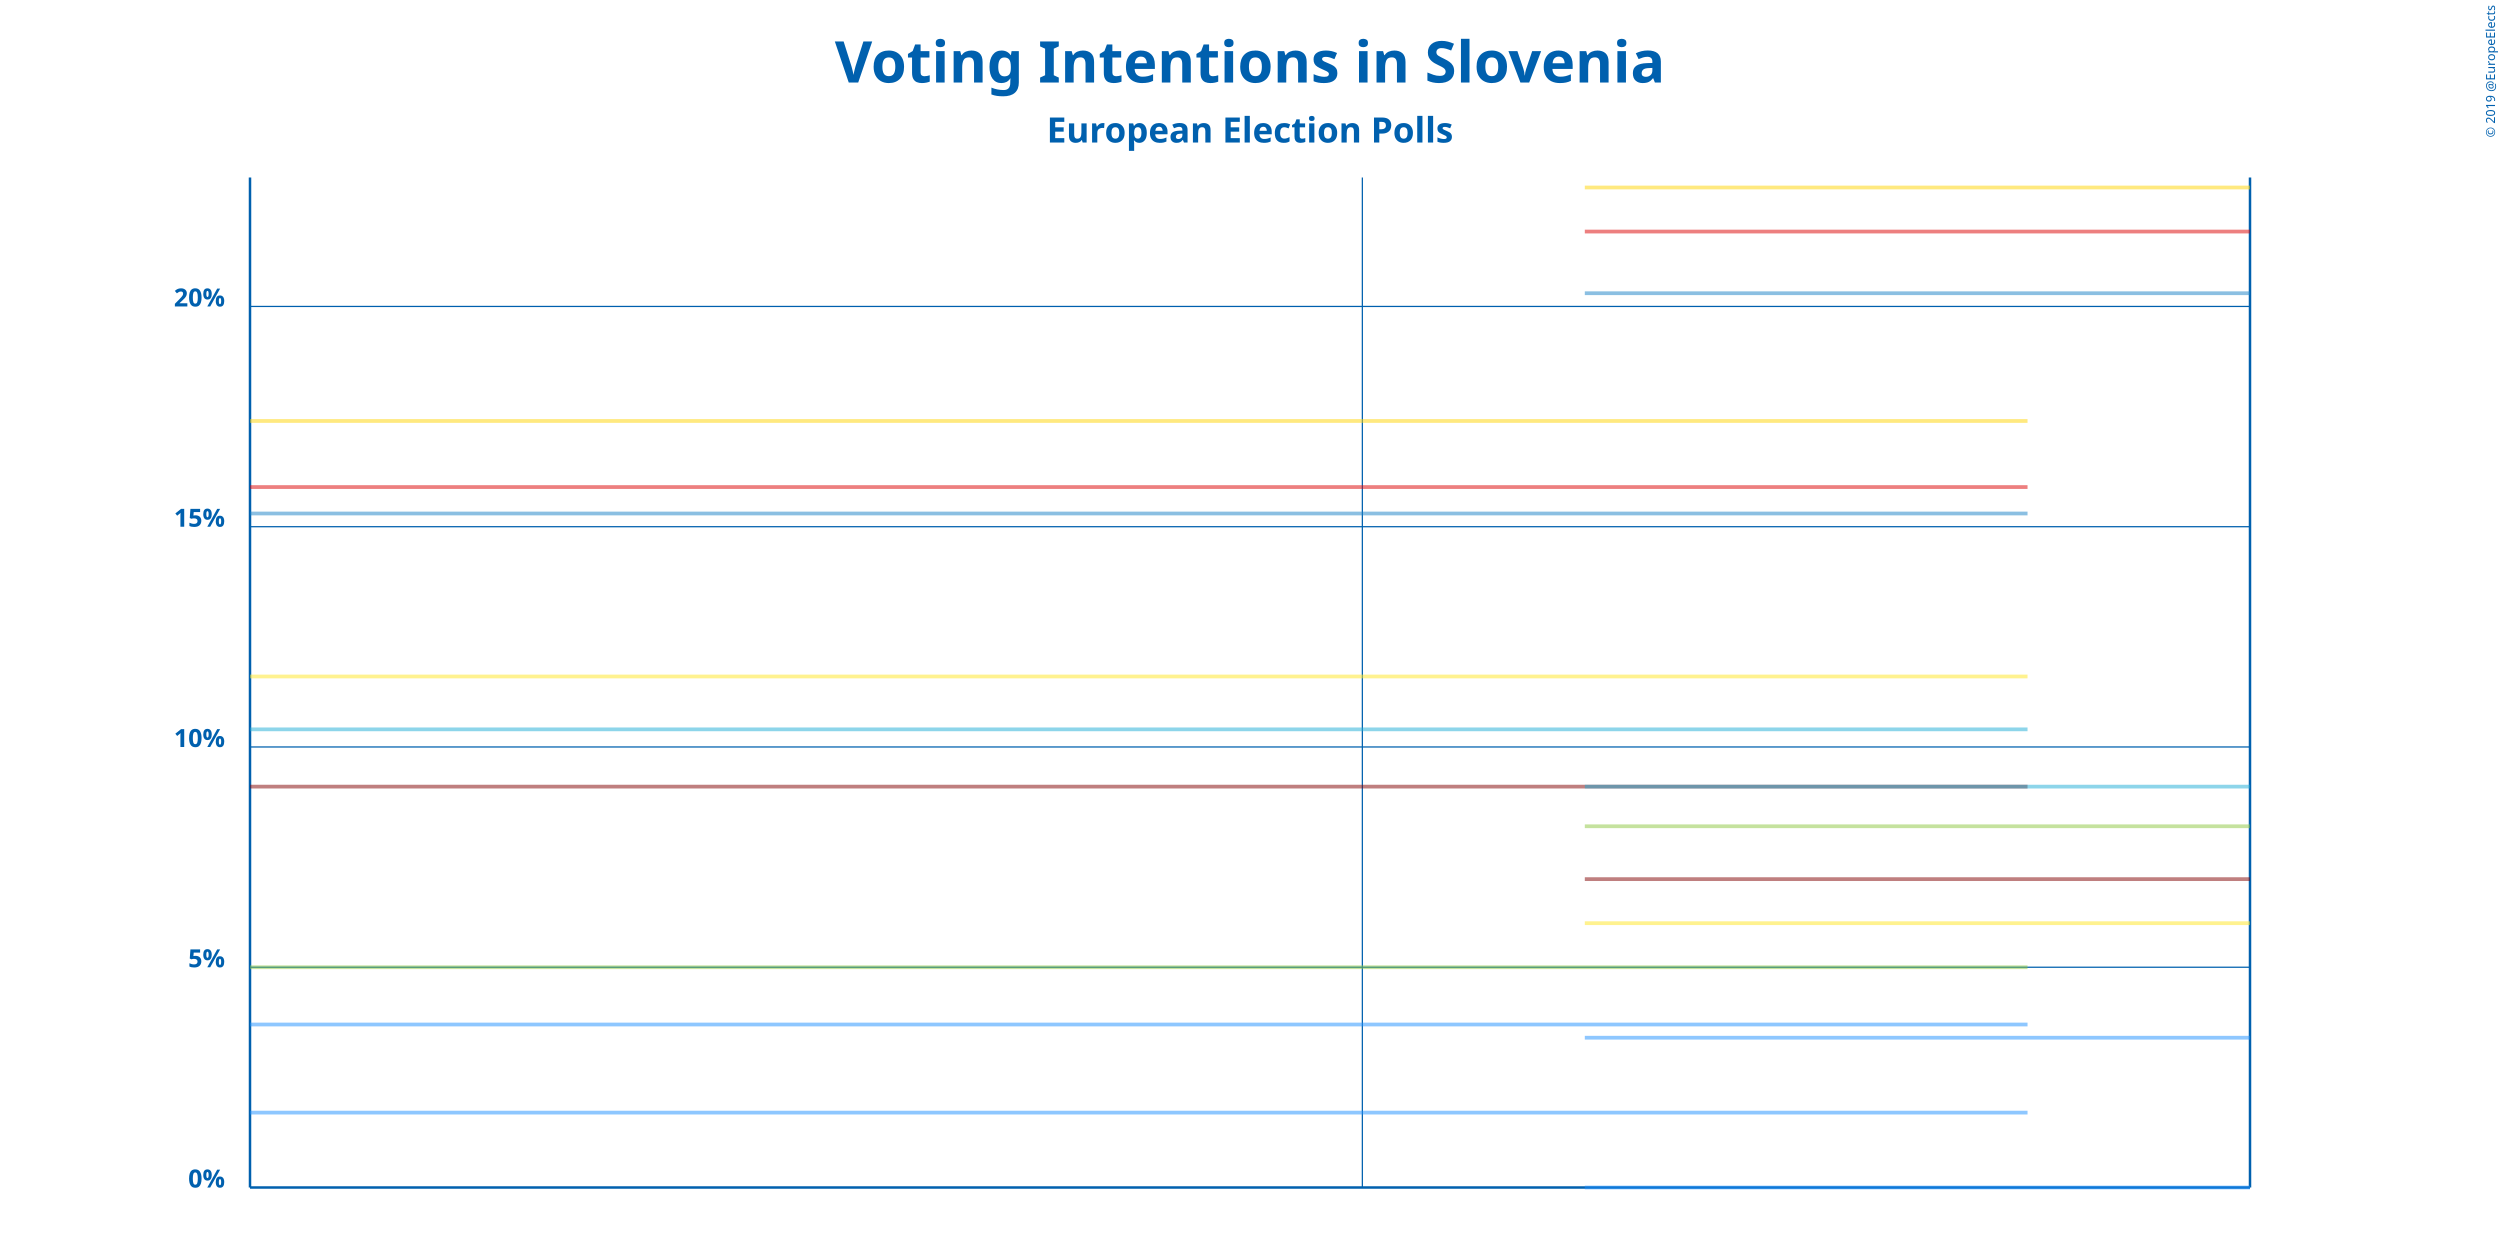
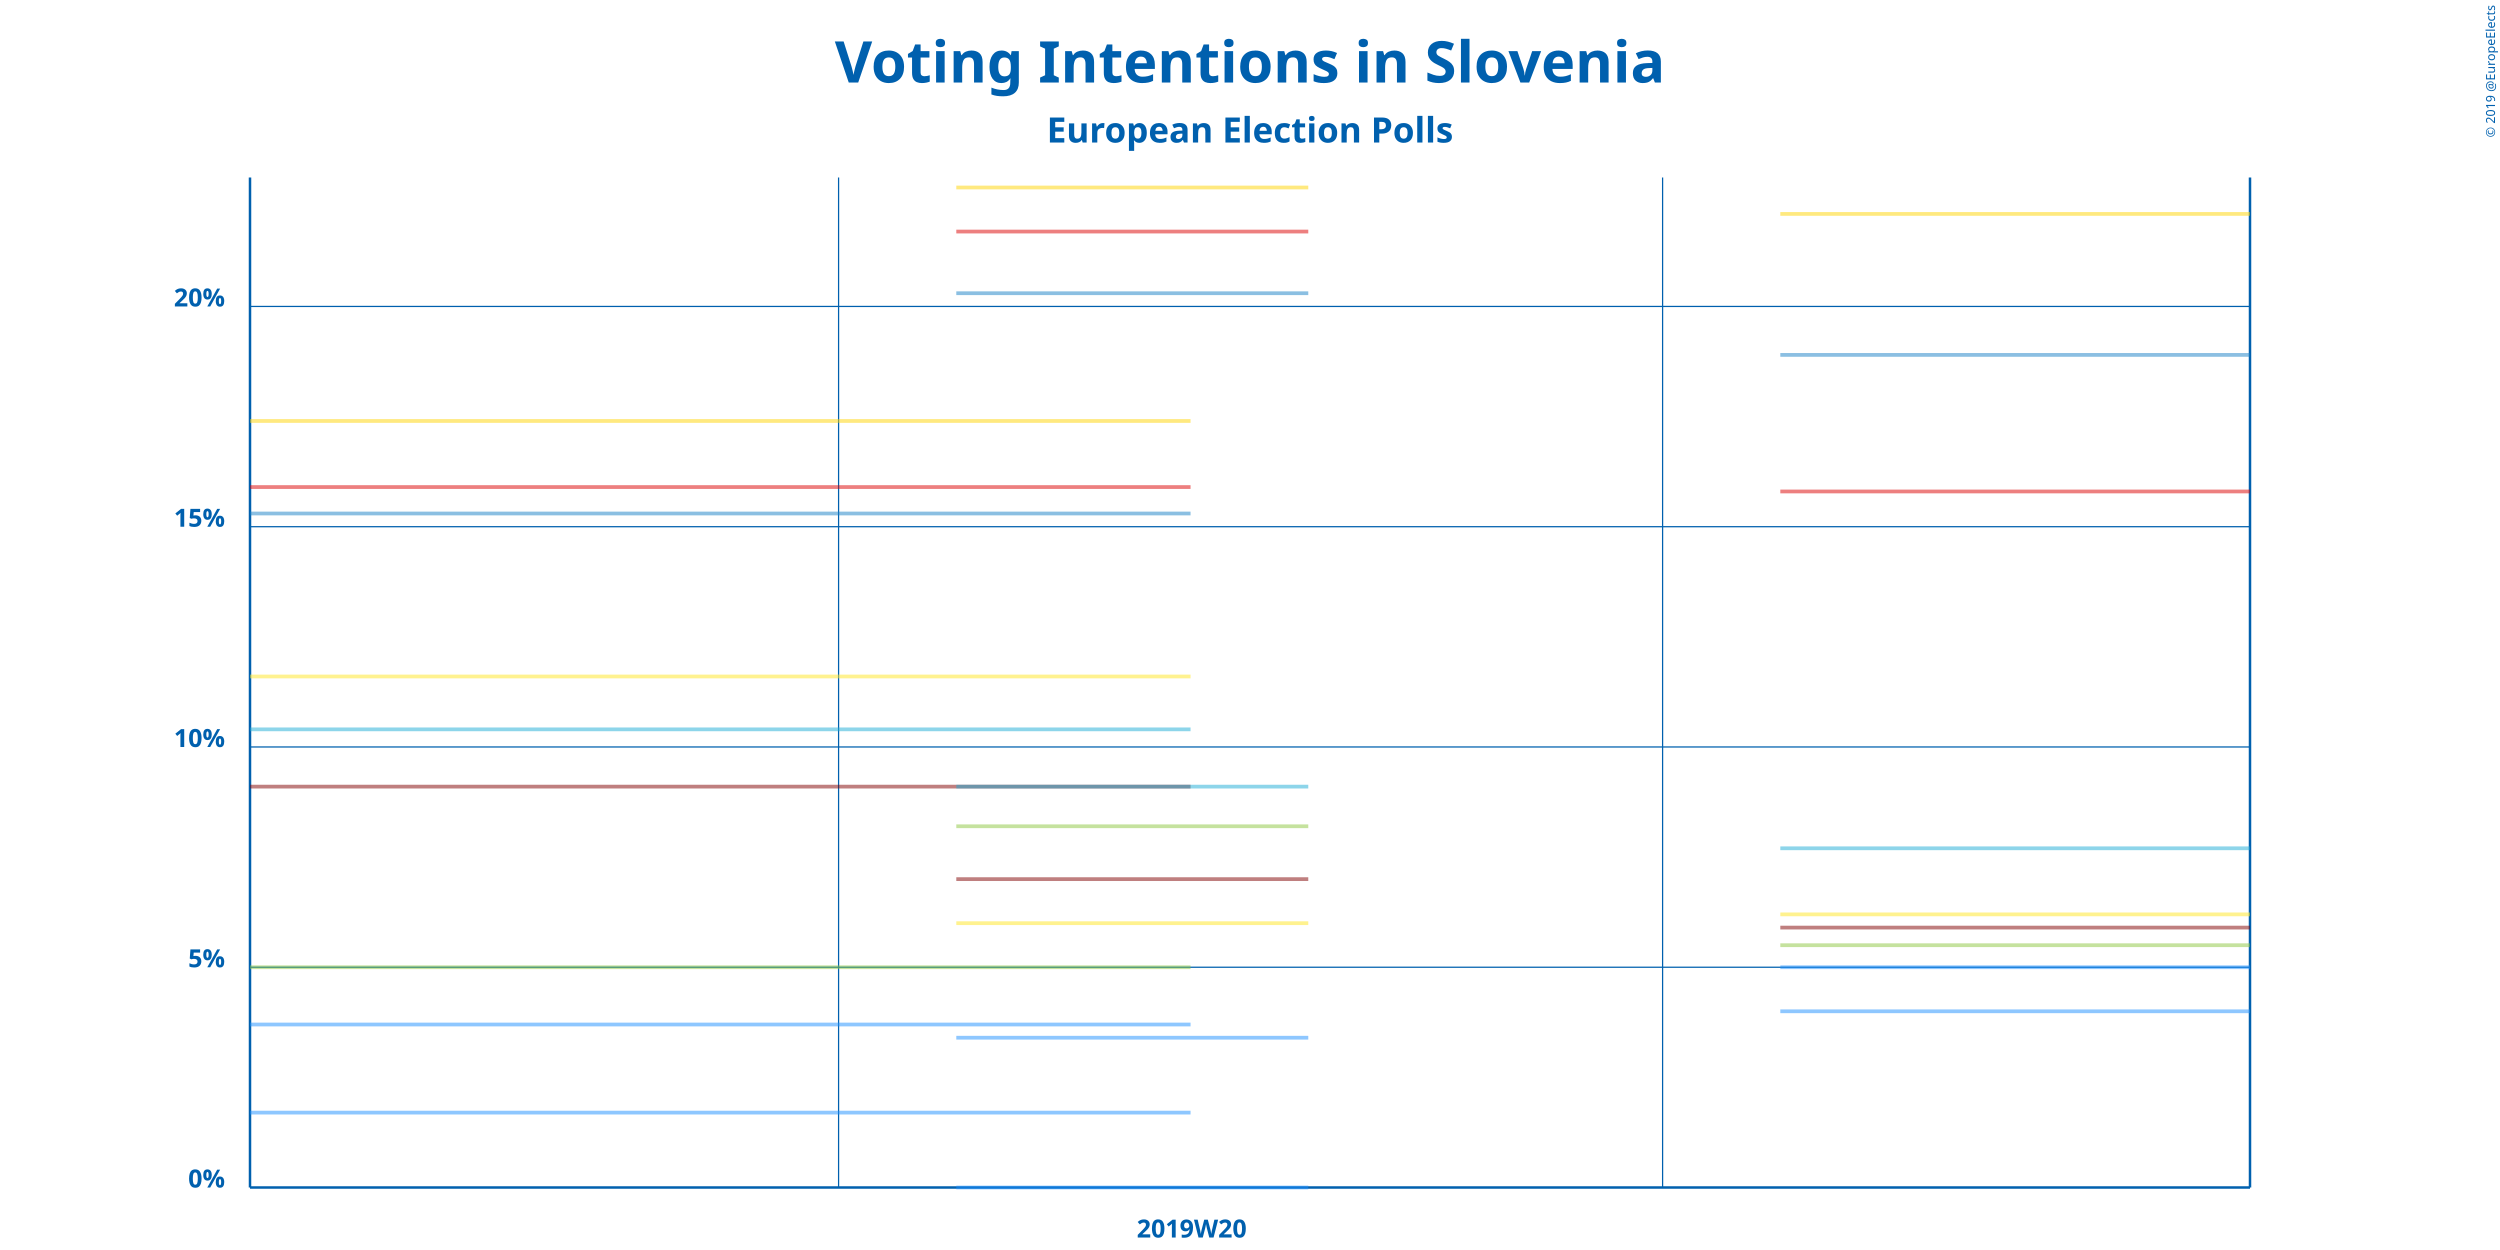
<svg HEIGHT="1000" WIDTH="2000">
  <rect fill="#FFFFFF" height="1000" stroke="none" width="2000" x="0" y="0" />
  <text fill="#0060AE" font-family="'Advent Pro'" font-size="46px" font-style="normal" font-weight="bold" text-align="center" text-anchor="middle" x="1000" y="66">Voting Intentions in Slovenia</text>
  <text fill="#0060AE" font-family="'Advent Pro'" font-size="28px" font-style="normal" font-weight="bold" text-align="center" text-anchor="middle" x="1000" y="114">European Election Polls</text>
  <text fill="#0060AE" font-family="'Advent Pro'" font-size="10px" font-style="normal" font-weight="normal" text-align="center" text-anchor="end" transform="rotate(270)" x="-4" y="1996">© 2019 @EuropeElects</text>
  <g>
    <g>
      <line stroke="#0060AE" stroke-width="2" x1="200.0" x2="1800.0" y1="950.0" y2="950.0" />
      <text fill="#0060AE" font-family="'Advent Pro'" font-size="20px" font-style="normal" font-weight="bold" text-align="center" text-anchor="end" x="180.0" y="950.0">0%</text>
      <line stroke="#0060AE" stroke-width="2" x1="200.0" x2="200.0" y1="950.0" y2="142.0" />
      <line stroke="#0060AE" stroke-width="2" x1="1800.0" x2="1800.0" y1="950.0" y2="142.0" />
-       <line stroke="#0060AE" stroke-width="1" x1="1089.878" x2="1089.878" y1="950.0" y2="142.0" />
+       <line stroke="#0060AE" stroke-width="1" x1="670.865" x2="670.865" y1="950.0" y2="142.0" />
+       <text fill="#0060AE" font-family="'Advent Pro'" font-size="20px" font-style="normal" font-weight="bold" text-align="center" text-anchor="middle" x="953.384" y="990.0">2019W20</text>
+       <line stroke="#0060AE" stroke-width="1" x1="1330.077" x2="1330.077" y1="950.0" y2="142.0" />
      <line stroke="#0060AE" stroke-width="1" x1="200.0" x2="1800.0" y1="773.789" y2="773.789" />
      <text fill="#0060AE" font-family="'Advent Pro'" font-size="20px" font-style="normal" font-weight="bold" text-align="center" text-anchor="end" x="180.0" y="773.789">5%</text>
      <line stroke="#0060AE" stroke-width="1" x1="200.0" x2="1800.0" y1="597.577" y2="597.577" />
      <text fill="#0060AE" font-family="'Advent Pro'" font-size="20px" font-style="normal" font-weight="bold" text-align="center" text-anchor="end" x="180.0" y="597.577">10%</text>
      <line stroke="#0060AE" stroke-width="1" x1="200.0" x2="1800.0" y1="421.366" y2="421.366" />
      <text fill="#0060AE" font-family="'Advent Pro'" font-size="20px" font-style="normal" font-weight="bold" text-align="center" text-anchor="end" x="180.0" y="421.366">15%</text>
      <line stroke="#0060AE" stroke-width="1" x1="200.0" x2="1800.0" y1="245.154" y2="245.154" />
      <text fill="#0060AE" font-family="'Advent Pro'" font-size="20px" font-style="normal" font-weight="bold" text-align="center" text-anchor="end" x="180.0" y="245.154">20%</text>
    </g>
    <g>
-       <line stroke="#FFD500" stroke-opacity="0.5" stroke-width="3" x1="200.0" x2="1622.024" y1="336.784" y2="336.784" />
-       <line stroke="#1980C7" stroke-opacity="0.5" stroke-width="3" x1="200.0" x2="1622.024" y1="410.793" y2="410.793" />
-       <line stroke="#DD0000" stroke-opacity="0.5" stroke-width="3" x1="200.0" x2="1622.024" y1="389.648" y2="389.648" />
-       <line stroke="#1E90FF" stroke-opacity="0.5" stroke-width="3" x1="200.0" x2="1622.024" y1="890.088" y2="890.088" />
-       <line stroke="#800000" stroke-opacity="0.5" stroke-width="3" x1="200.0" x2="1622.024" y1="629.295" y2="629.295" />
-       <line stroke="#1DACD6" stroke-opacity="0.5" stroke-width="3" x1="200.0" x2="1622.024" y1="583.48" y2="583.48" />
-       <line stroke="#1E90FF" stroke-opacity="0.5" stroke-width="3" x1="200.0" x2="1622.024" y1="819.604" y2="819.604" />
-       <line stroke="#8DC63F" stroke-opacity="0.5" stroke-width="3" x1="200.0" x2="1622.024" y1="773.789" y2="773.789" />
-       <line stroke="#FFE721" stroke-opacity="0.5" stroke-width="3" x1="200.0" x2="1622.024" y1="541.189" y2="541.189" />
-       <line stroke="#FFD500" stroke-opacity="0.5" stroke-width="3" x1="1267.853" x2="1800.0" y1="150.0" y2="150.0" />
-       <line stroke="#1980C7" stroke-opacity="0.5" stroke-width="3" x1="1267.853" x2="1800.0" y1="234.581" y2="234.581" />
-       <line stroke="#DD0000" stroke-opacity="0.5" stroke-width="3" x1="1267.853" x2="1800.0" y1="185.242" y2="185.242" />
-       <line stroke="#1E90FF" stroke-opacity="0.5" stroke-width="3" x1="1267.853" x2="1800.0" y1="950.0" y2="950.0" />
-       <line stroke="#800000" stroke-opacity="0.5" stroke-width="3" x1="1267.853" x2="1800.0" y1="703.304" y2="703.304" />
-       <line stroke="#1DACD6" stroke-opacity="0.5" stroke-width="3" x1="1267.853" x2="1800.0" y1="629.295" y2="629.295" />
-       <line stroke="#1E90FF" stroke-opacity="0.5" stroke-width="3" x1="1267.853" x2="1800.0" y1="830.176" y2="830.176" />
-       <line stroke="#8DC63F" stroke-opacity="0.5" stroke-width="3" x1="1267.853" x2="1800.0" y1="661.013" y2="661.013" />
-       <line stroke="#FFE721" stroke-opacity="0.5" stroke-width="3" x1="1267.853" x2="1800.0" y1="738.546" y2="738.546" />
+       <line stroke="#FFD500" stroke-opacity="0.5" stroke-width="3" x1="1424.25" x2="1800.0" y1="171.145" y2="171.145" />
+       <line stroke="#1980C7" stroke-opacity="0.5" stroke-width="3" x1="1424.25" x2="1800.0" y1="283.921" y2="283.921" />
+       <line stroke="#DD0000" stroke-opacity="0.5" stroke-width="3" x1="1424.25" x2="1800.0" y1="393.172" y2="393.172" />
+       <line stroke="#1E90FF" stroke-opacity="0.5" stroke-width="3" x1="1424.25" x2="1800.0" y1="809.031" y2="809.031" />
+       <line stroke="#800000" stroke-opacity="0.5" stroke-width="3" x1="1424.25" x2="1800.0" y1="742.07" y2="742.07" />
+       <line stroke="#1DACD6" stroke-opacity="0.5" stroke-width="3" x1="1424.25" x2="1800.0" y1="678.634" y2="678.634" />
+       <line stroke="#1E90FF" stroke-opacity="0.5" stroke-width="3" x1="1424.25" x2="1800.0" y1="773.789" y2="773.789" />
+       <line stroke="#8DC63F" stroke-opacity="0.5" stroke-width="3" x1="1424.25" x2="1800.0" y1="756.167" y2="756.167" />
+       <line stroke="#FFE721" stroke-opacity="0.5" stroke-width="3" x1="1424.25" x2="1800.0" y1="731.498" y2="731.498" />
+       <line stroke-opacity="0.5" stroke-width="3" x1="1424.25" x2="1800.0" y1="639.868" y2="639.868" />
+       <line stroke="#FFD500" stroke-opacity="0.5" stroke-width="3" x1="200.0" x2="952.443" y1="336.784" y2="336.784" />
+       <line stroke="#1980C7" stroke-opacity="0.5" stroke-width="3" x1="200.0" x2="952.443" y1="410.793" y2="410.793" />
+       <line stroke="#DD0000" stroke-opacity="0.5" stroke-width="3" x1="200.0" x2="952.443" y1="389.648" y2="389.648" />
+       <line stroke="#1E90FF" stroke-opacity="0.5" stroke-width="3" x1="200.0" x2="952.443" y1="890.088" y2="890.088" />
+       <line stroke="#800000" stroke-opacity="0.5" stroke-width="3" x1="200.0" x2="952.443" y1="629.295" y2="629.295" />
+       <line stroke="#1DACD6" stroke-opacity="0.5" stroke-width="3" x1="200.0" x2="952.443" y1="583.48" y2="583.48" />
+       <line stroke="#1E90FF" stroke-opacity="0.5" stroke-width="3" x1="200.0" x2="952.443" y1="819.604" y2="819.604" />
+       <line stroke="#8DC63F" stroke-opacity="0.5" stroke-width="3" x1="200.0" x2="952.443" y1="773.789" y2="773.789" />
+       <line stroke="#FFE721" stroke-opacity="0.5" stroke-width="3" x1="200.0" x2="952.443" y1="541.189" y2="541.189" />
+       <line stroke="#FFD500" stroke-opacity="0.5" stroke-width="3" x1="765.038" x2="1046.616" y1="150.0" y2="150.0" />
+       <line stroke="#1980C7" stroke-opacity="0.5" stroke-width="3" x1="765.038" x2="1046.616" y1="234.581" y2="234.581" />
+       <line stroke="#DD0000" stroke-opacity="0.5" stroke-width="3" x1="765.038" x2="1046.616" y1="185.242" y2="185.242" />
+       <line stroke="#1E90FF" stroke-opacity="0.5" stroke-width="3" x1="765.038" x2="1046.616" y1="950.0" y2="950.0" />
+       <line stroke="#800000" stroke-opacity="0.5" stroke-width="3" x1="765.038" x2="1046.616" y1="703.304" y2="703.304" />
+       <line stroke="#1DACD6" stroke-opacity="0.5" stroke-width="3" x1="765.038" x2="1046.616" y1="629.295" y2="629.295" />
+       <line stroke="#1E90FF" stroke-opacity="0.5" stroke-width="3" x1="765.038" x2="1046.616" y1="830.176" y2="830.176" />
+       <line stroke="#8DC63F" stroke-opacity="0.5" stroke-width="3" x1="765.038" x2="1046.616" y1="661.013" y2="661.013" />
+       <line stroke="#FFE721" stroke-opacity="0.5" stroke-width="3" x1="765.038" x2="1046.616" y1="738.546" y2="738.546" />
    </g>
    <g />
  </g>
</svg>
